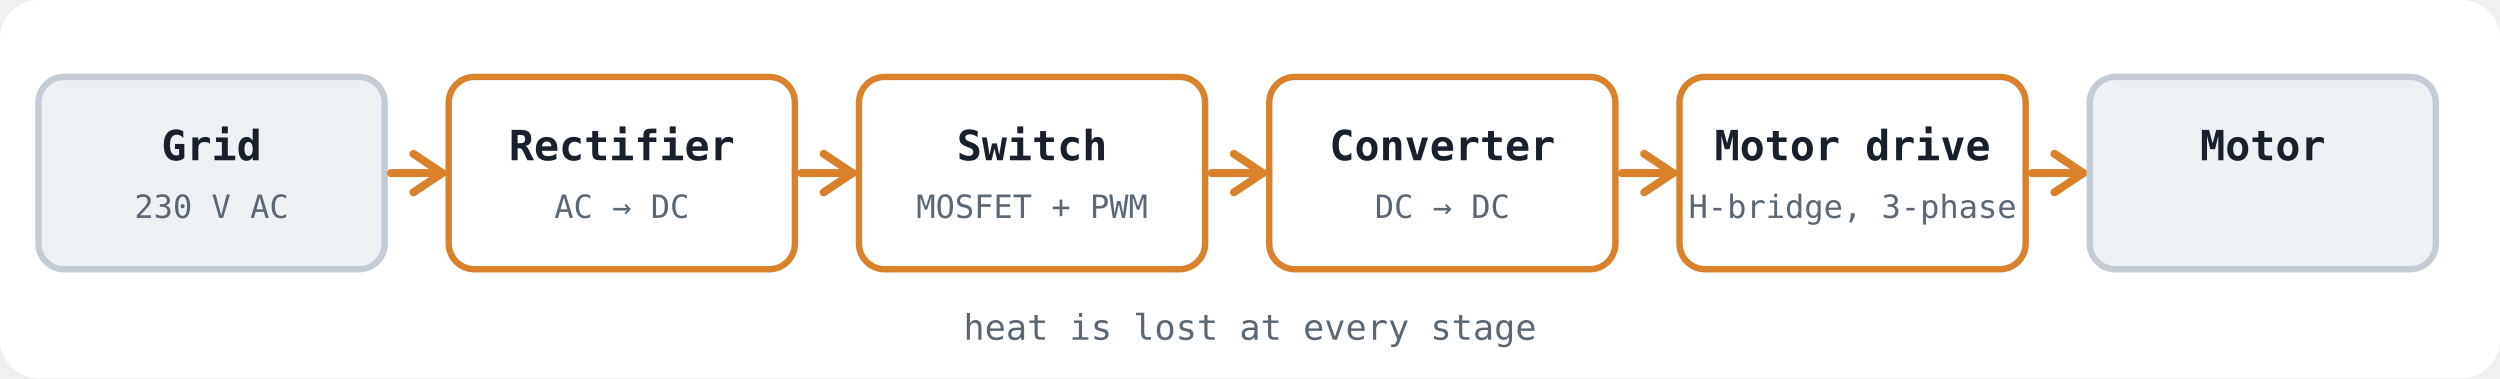
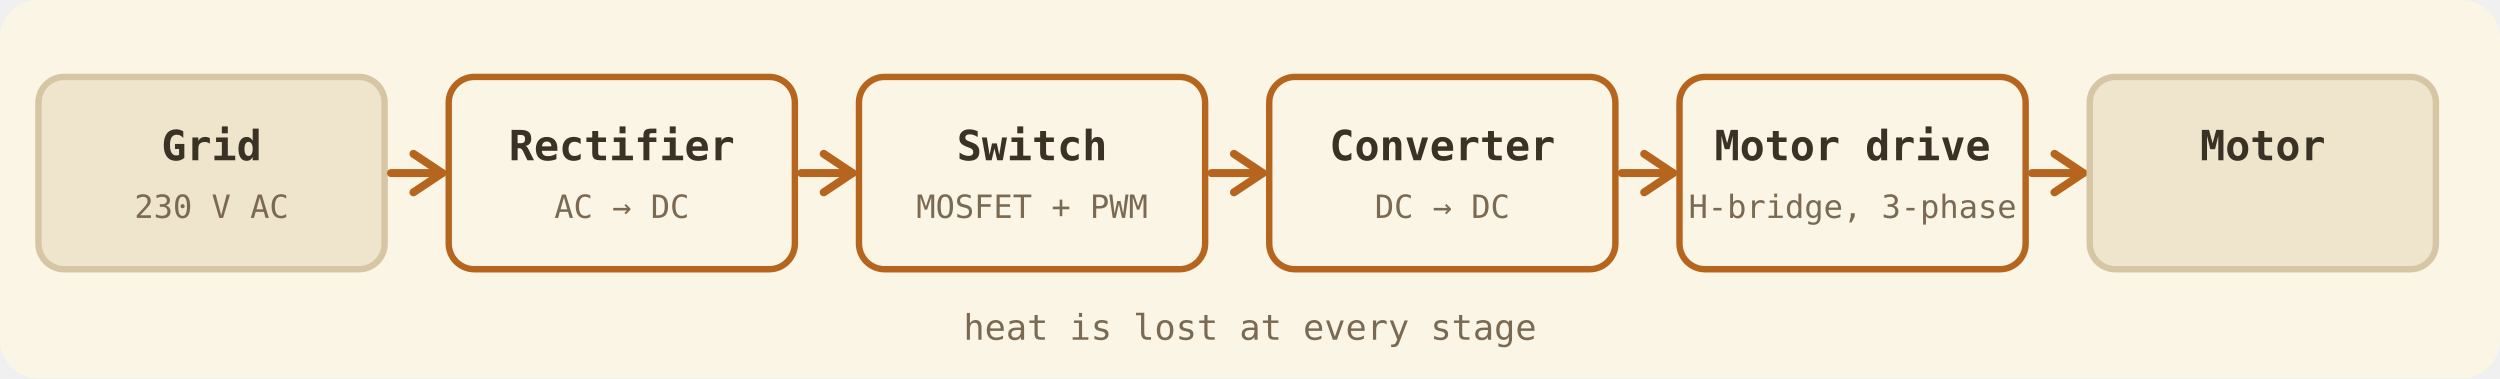
<svg xmlns="http://www.w3.org/2000/svg" viewBox="0 0 780 118" width="780" height="118">
-   <rect width="780" height="118" rx="12" fill="#ffffff" />
-   <rect x="12" y="24" width="108" height="60" rx="8" fill="#eef1f4" stroke="#c3ccd5" stroke-width="2" />
-   <text x="66" y="50" font-family="JetBrains Mono, monospace" font-size="13" font-weight="600" fill="#18212b" text-anchor="middle">Grid</text>
-   <text x="66" y="68" font-family="JetBrains Mono, monospace" font-size="10" font-weight="400" fill="#5a6774" text-anchor="middle">230 V AC</text>
-   <polyline points="122,54 138,54" fill="none" stroke="#d9822b" stroke-width="2.5" stroke-linecap="round" stroke-linejoin="round" />
-   <polyline points="129.0,60.0 138,54 129.0,48.0" fill="none" stroke="#d9822b" stroke-width="2.5" stroke-linecap="round" stroke-linejoin="round" />
-   <rect x="140" y="24" width="108" height="60" rx="8" fill="#ffffff" stroke="#d9822b" stroke-width="2" />
-   <text x="194" y="50" font-family="JetBrains Mono, monospace" font-size="13" font-weight="600" fill="#18212b" text-anchor="middle">Rectifier</text>
-   <text x="194" y="68" font-family="JetBrains Mono, monospace" font-size="10" font-weight="400" fill="#5a6774" text-anchor="middle">AC → DC</text>
-   <polyline points="250,54 266,54" fill="none" stroke="#d9822b" stroke-width="2.5" stroke-linecap="round" stroke-linejoin="round" />
-   <polyline points="257.0,60.0 266,54 257.0,48.0" fill="none" stroke="#d9822b" stroke-width="2.5" stroke-linecap="round" stroke-linejoin="round" />
-   <rect x="268" y="24" width="108" height="60" rx="8" fill="#ffffff" stroke="#d9822b" stroke-width="2" />
-   <text x="322" y="50" font-family="JetBrains Mono, monospace" font-size="13" font-weight="600" fill="#18212b" text-anchor="middle">Switch</text>
-   <text x="322" y="68" font-family="JetBrains Mono, monospace" font-size="10" font-weight="400" fill="#5a6774" text-anchor="middle">MOSFET + PWM</text>
-   <polyline points="378,54 394,54" fill="none" stroke="#d9822b" stroke-width="2.5" stroke-linecap="round" stroke-linejoin="round" />
-   <polyline points="385.0,60.0 394,54 385.0,48.0" fill="none" stroke="#d9822b" stroke-width="2.5" stroke-linecap="round" stroke-linejoin="round" />
-   <rect x="396" y="24" width="108" height="60" rx="8" fill="#ffffff" stroke="#d9822b" stroke-width="2" />
-   <text x="450" y="50" font-family="JetBrains Mono, monospace" font-size="13" font-weight="600" fill="#18212b" text-anchor="middle">Converter</text>
-   <text x="450" y="68" font-family="JetBrains Mono, monospace" font-size="10" font-weight="400" fill="#5a6774" text-anchor="middle">DC → DC</text>
-   <polyline points="506,54 522,54" fill="none" stroke="#d9822b" stroke-width="2.5" stroke-linecap="round" stroke-linejoin="round" />
-   <polyline points="513.0,60.0 522,54 513.0,48.0" fill="none" stroke="#d9822b" stroke-width="2.5" stroke-linecap="round" stroke-linejoin="round" />
-   <rect x="524" y="24" width="108" height="60" rx="8" fill="#ffffff" stroke="#d9822b" stroke-width="2" />
-   <text x="578" y="50" font-family="JetBrains Mono, monospace" font-size="13" font-weight="600" fill="#18212b" text-anchor="middle">Motor drive</text>
-   <text x="578" y="68" font-family="JetBrains Mono, monospace" font-size="10" font-weight="400" fill="#5a6774" text-anchor="middle">H-bridge, 3-phase</text>
-   <polyline points="634,54 650,54" fill="none" stroke="#d9822b" stroke-width="2.5" stroke-linecap="round" stroke-linejoin="round" />
-   <polyline points="641.0,60.0 650,54 641.0,48.0" fill="none" stroke="#d9822b" stroke-width="2.5" stroke-linecap="round" stroke-linejoin="round" />
-   <rect x="652" y="24" width="108" height="60" rx="8" fill="#eef1f4" stroke="#c3ccd5" stroke-width="2" />
-   <text x="706" y="50" font-family="JetBrains Mono, monospace" font-size="13" font-weight="600" fill="#18212b" text-anchor="middle">Motor</text>
-   <text x="706" y="68" font-family="JetBrains Mono, monospace" font-size="10" font-weight="400" fill="#5a6774" text-anchor="middle" />
-   <text x="390" y="106" font-family="JetBrains Mono, monospace" font-size="11" font-weight="400" fill="#5a6774" text-anchor="middle">heat is lost at every stage</text>
+   <rect width="780" height="118" rx="12" fill="#fbf5e6" />
+   <rect x="12" y="24" width="108" height="60" rx="8" fill="#efe5cc" stroke="#d6c6a4" stroke-width="2" />
+   <text x="66" y="50" font-family="JetBrains Mono, monospace" font-size="13" font-weight="600" fill="#3b3226" text-anchor="middle">Grid</text>
+   <text x="66" y="68" font-family="JetBrains Mono, monospace" font-size="10" font-weight="400" fill="#7a6a52" text-anchor="middle">230 V AC</text>
+   <polyline points="122,54 138,54" fill="none" stroke="#b5651d" stroke-width="2.5" stroke-linecap="round" stroke-linejoin="round" />
+   <polyline points="129.0,60.0 138,54 129.0,48.0" fill="none" stroke="#b5651d" stroke-width="2.5" stroke-linecap="round" stroke-linejoin="round" />
+   <rect x="140" y="24" width="108" height="60" rx="8" fill="#fbf5e6" stroke="#b5651d" stroke-width="2" />
+   <text x="194" y="50" font-family="JetBrains Mono, monospace" font-size="13" font-weight="600" fill="#3b3226" text-anchor="middle">Rectifier</text>
+   <text x="194" y="68" font-family="JetBrains Mono, monospace" font-size="10" font-weight="400" fill="#7a6a52" text-anchor="middle">AC → DC</text>
+   <polyline points="250,54 266,54" fill="none" stroke="#b5651d" stroke-width="2.5" stroke-linecap="round" stroke-linejoin="round" />
+   <polyline points="257.0,60.0 266,54 257.0,48.0" fill="none" stroke="#b5651d" stroke-width="2.5" stroke-linecap="round" stroke-linejoin="round" />
+   <rect x="268" y="24" width="108" height="60" rx="8" fill="#fbf5e6" stroke="#b5651d" stroke-width="2" />
+   <text x="322" y="50" font-family="JetBrains Mono, monospace" font-size="13" font-weight="600" fill="#3b3226" text-anchor="middle">Switch</text>
+   <text x="322" y="68" font-family="JetBrains Mono, monospace" font-size="10" font-weight="400" fill="#7a6a52" text-anchor="middle">MOSFET + PWM</text>
+   <polyline points="378,54 394,54" fill="none" stroke="#b5651d" stroke-width="2.5" stroke-linecap="round" stroke-linejoin="round" />
+   <polyline points="385.0,60.0 394,54 385.0,48.0" fill="none" stroke="#b5651d" stroke-width="2.5" stroke-linecap="round" stroke-linejoin="round" />
+   <rect x="396" y="24" width="108" height="60" rx="8" fill="#fbf5e6" stroke="#b5651d" stroke-width="2" />
+   <text x="450" y="50" font-family="JetBrains Mono, monospace" font-size="13" font-weight="600" fill="#3b3226" text-anchor="middle">Converter</text>
+   <text x="450" y="68" font-family="JetBrains Mono, monospace" font-size="10" font-weight="400" fill="#7a6a52" text-anchor="middle">DC → DC</text>
+   <polyline points="506,54 522,54" fill="none" stroke="#b5651d" stroke-width="2.5" stroke-linecap="round" stroke-linejoin="round" />
+   <polyline points="513.0,60.0 522,54 513.0,48.0" fill="none" stroke="#b5651d" stroke-width="2.5" stroke-linecap="round" stroke-linejoin="round" />
+   <rect x="524" y="24" width="108" height="60" rx="8" fill="#fbf5e6" stroke="#b5651d" stroke-width="2" />
+   <text x="578" y="50" font-family="JetBrains Mono, monospace" font-size="13" font-weight="600" fill="#3b3226" text-anchor="middle">Motor drive</text>
+   <text x="578" y="68" font-family="JetBrains Mono, monospace" font-size="10" font-weight="400" fill="#7a6a52" text-anchor="middle">H-bridge, 3-phase</text>
+   <polyline points="634,54 650,54" fill="none" stroke="#b5651d" stroke-width="2.5" stroke-linecap="round" stroke-linejoin="round" />
+   <polyline points="641.0,60.0 650,54 641.0,48.0" fill="none" stroke="#b5651d" stroke-width="2.5" stroke-linecap="round" stroke-linejoin="round" />
+   <rect x="652" y="24" width="108" height="60" rx="8" fill="#efe5cc" stroke="#d6c6a4" stroke-width="2" />
+   <text x="706" y="50" font-family="JetBrains Mono, monospace" font-size="13" font-weight="600" fill="#3b3226" text-anchor="middle">Motor</text>
+   <text x="706" y="68" font-family="JetBrains Mono, monospace" font-size="10" font-weight="400" fill="#7a6a52" text-anchor="middle" />
+   <text x="390" y="106" font-family="JetBrains Mono, monospace" font-size="11" font-weight="400" fill="#7a6a52" text-anchor="middle">heat is lost at every stage</text>
</svg>
